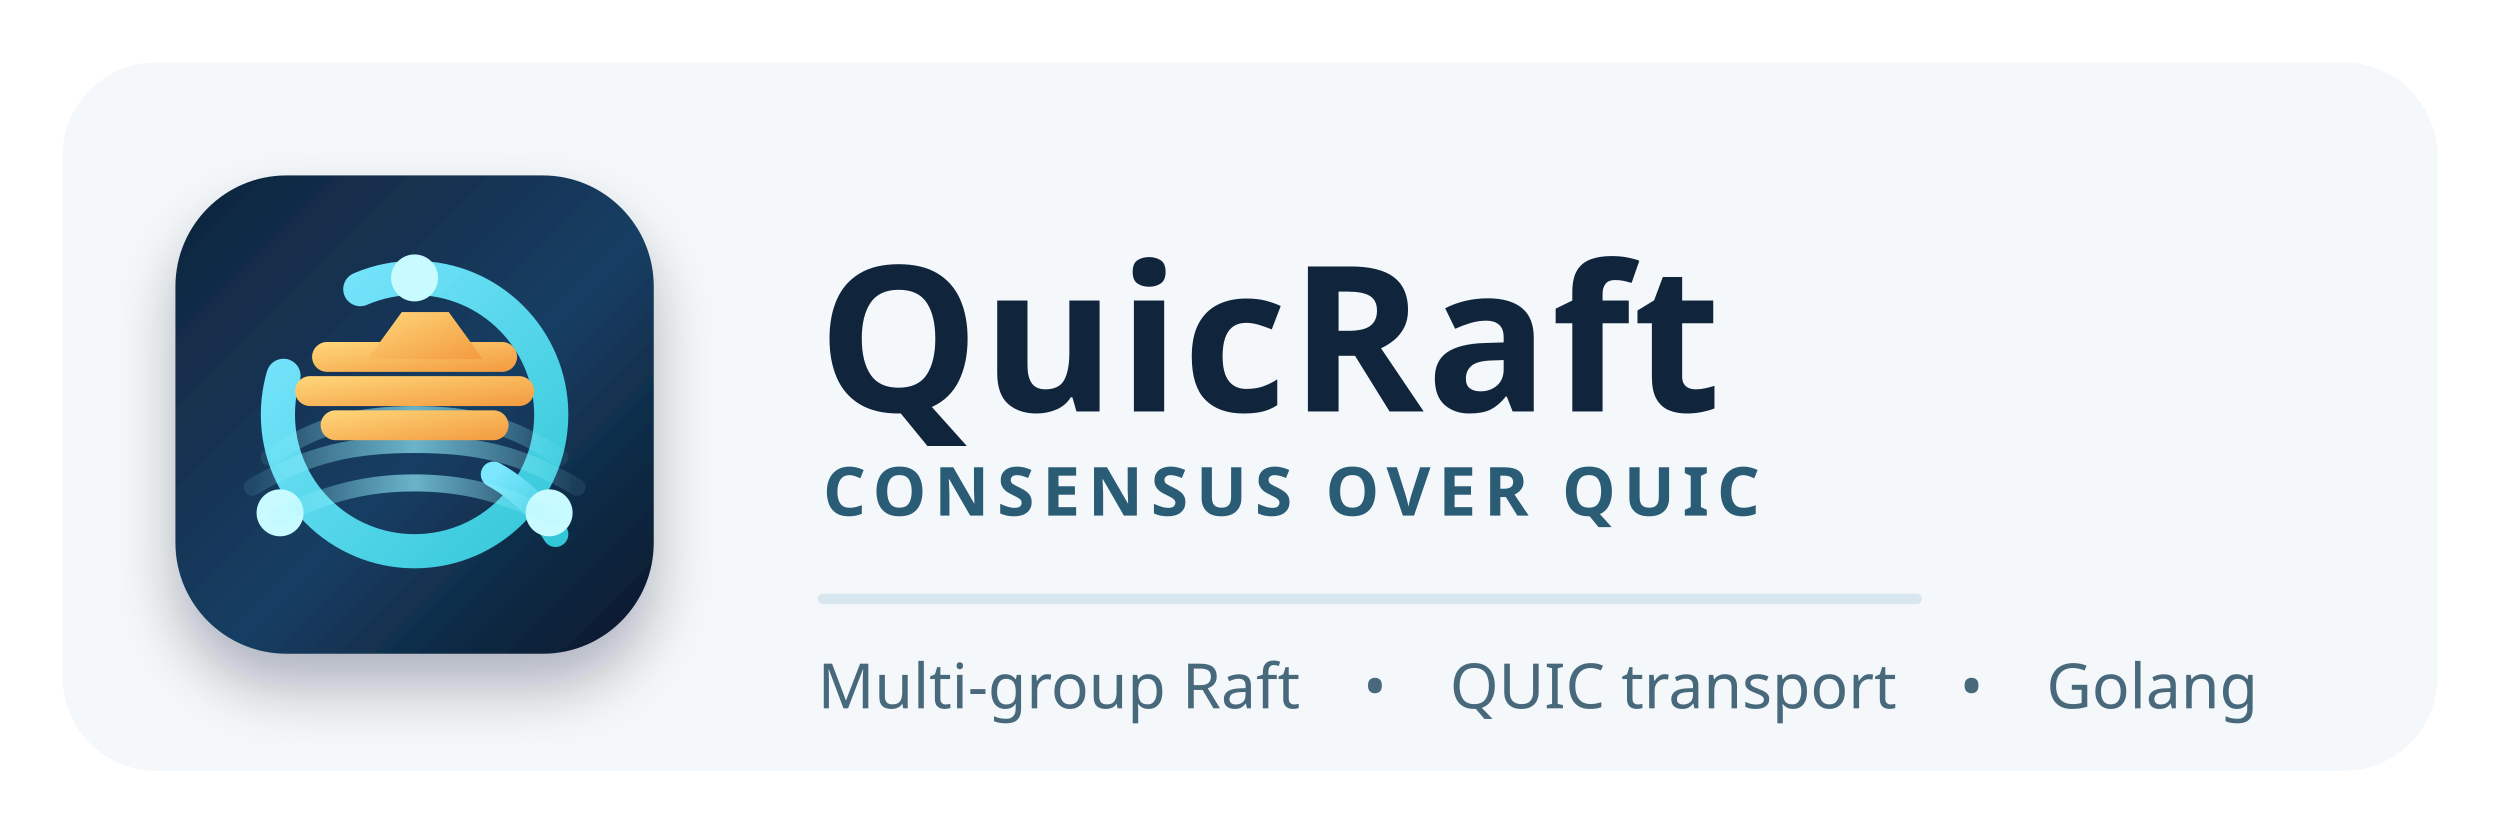
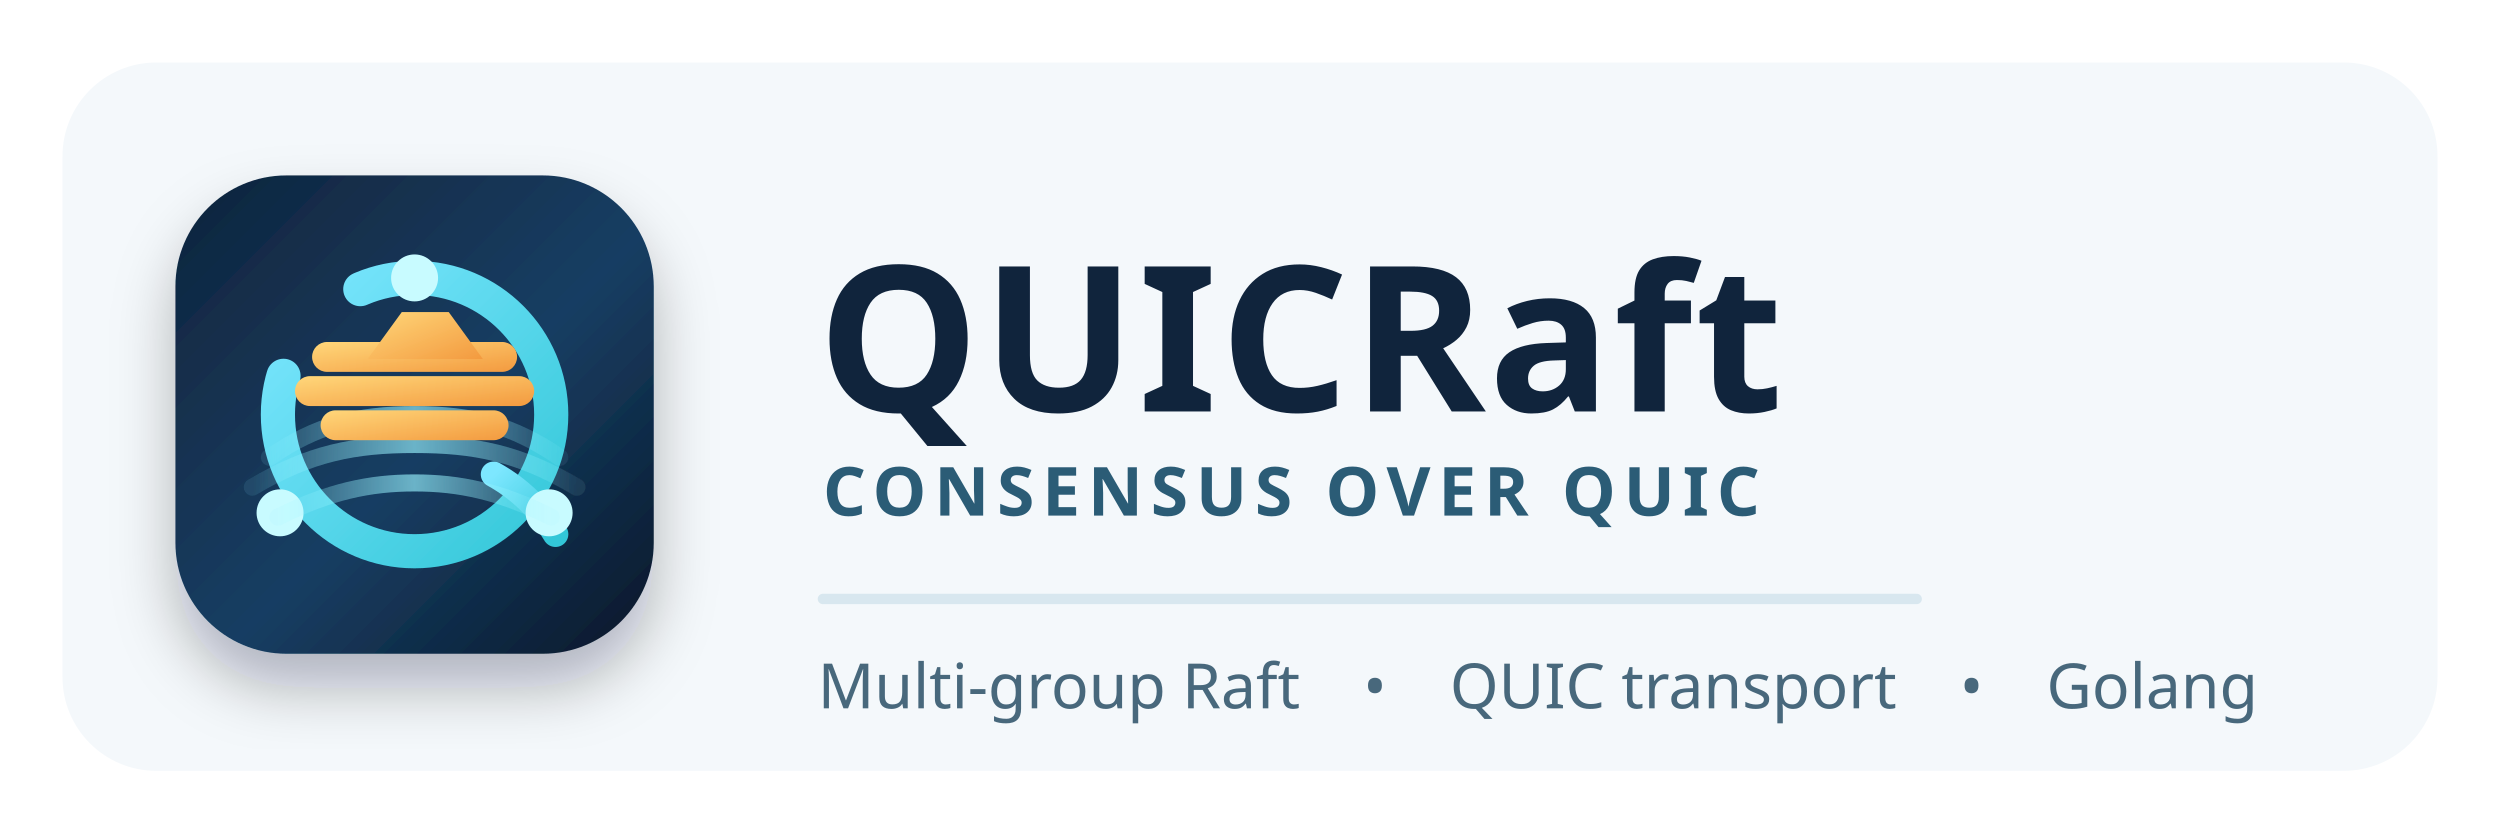
<svg xmlns="http://www.w3.org/2000/svg" width="960" height="320" viewBox="0 0 960 320" role="img" aria-labelledby="title desc">
  <defs>
    <linearGradient id="panel" x1="0%" y1="0%" x2="100%" y2="100%">
      <stop offset="0%" stop-color="#10243c" />
      <stop offset="55%" stop-color="#153e63" />
      <stop offset="100%" stop-color="#0b1729" />
    </linearGradient>
    <linearGradient id="ring" x1="0%" y1="0%" x2="100%" y2="100%">
      <stop offset="0%" stop-color="#7de7ff" />
      <stop offset="100%" stop-color="#33c7d8" />
    </linearGradient>
    <linearGradient id="raft" x1="0%" y1="0%" x2="100%" y2="100%">
      <stop offset="0%" stop-color="#ffd77a" />
      <stop offset="100%" stop-color="#f39a3f" />
    </linearGradient>
    <linearGradient id="wave" x1="0%" y1="0%" x2="100%" y2="0%">
      <stop offset="0%" stop-color="#99f3ff" stop-opacity="0.1" />
      <stop offset="50%" stop-color="#99f3ff" stop-opacity="0.65" />
      <stop offset="100%" stop-color="#99f3ff" stop-opacity="0.08" />
    </linearGradient>
    <filter id="shadow" x="-20%" y="-20%" width="140%" height="140%">
      <feDropShadow dx="0" dy="16" stdDeviation="14" flood-color="#06101d" flood-opacity="0.28" />
    </filter>
  </defs>
  <rect x="24" y="24" width="912" height="272" rx="36" fill="#f4f8fb" />
  <g transform="translate(28 28) scale(0.82)">
    <g filter="url(#shadow)">
      <rect x="48" y="48" width="224" height="224" rx="52" fill="url(#panel)" />
      <path d="M160 96                a64 64 0 1 1 -0.01 0" fill="none" stroke="url(#ring)" stroke-width="16" stroke-linecap="round" stroke-dasharray="320 56" />
      <path d="M197 188                q18 10 29 28" fill="none" stroke="url(#ring)" stroke-width="12" stroke-linecap="round" />
      <circle cx="160" cy="96" r="11" fill="#c8fbff" />
      <circle cx="223" cy="206" r="11" fill="#c8fbff" />
      <circle cx="97" cy="206" r="11" fill="#c8fbff" />
      <path d="M92 180                C114 165 133 160 160 160                C187 160 206 165 228 180" fill="none" stroke="url(#wave)" stroke-width="8" stroke-linecap="round" />
      <path d="M84 194                C111 178 132 174 160 174                C188 174 209 178 236 194" fill="none" stroke="url(#wave)" stroke-width="8" stroke-linecap="round" />
      <path d="M96 208                C120 196 139 192 160 192                C181 192 200 196 224 208" fill="none" stroke="url(#wave)" stroke-width="8" stroke-linecap="round" />
      <g fill="url(#raft)">
        <rect x="112" y="126" width="96" height="14" rx="7" />
        <rect x="104" y="142" width="112" height="14" rx="7" />
        <rect x="116" y="158" width="88" height="14" rx="7" />
        <path d="M154 112                  l22 0                  l16 22                  l-54 0                  z" />
      </g>
    </g>
  </g>
  <g transform="translate(314 86)">
-     <text x="0" y="72" fill="#10243c" font-size="78" font-weight="700" font-family="'Trebuchet MS', 'Segoe UI', sans-serif" letter-spacing="1">QuicRaft</text>
+     <text x="0" y="72" fill="#10243c" font-size="78" font-weight="700" font-family="'Trebuchet MS', 'Segoe UI', sans-serif" letter-spacing="1">QUICRaft</text>
    <text x="2" y="112" fill="#2b5c76" font-size="26" font-weight="600" font-family="'Trebuchet MS', 'Segoe UI', sans-serif" letter-spacing="3">CONSENSUS OVER QUIC</text>
    <path d="M2 144 h420" stroke="#d8e7ef" stroke-width="4" stroke-linecap="round" />
    <text x="0" y="186" fill="#48687c" font-size="24" font-family="'Trebuchet MS', 'Segoe UI', sans-serif">
      <tspan>Multi-group Raft</tspan>
      <tspan dx="18">•</tspan>
      <tspan dx="18">QUIC transport</tspan>
      <tspan dx="18">•</tspan>
      <tspan dx="18">Golang</tspan>
    </text>
  </g>
</svg>
